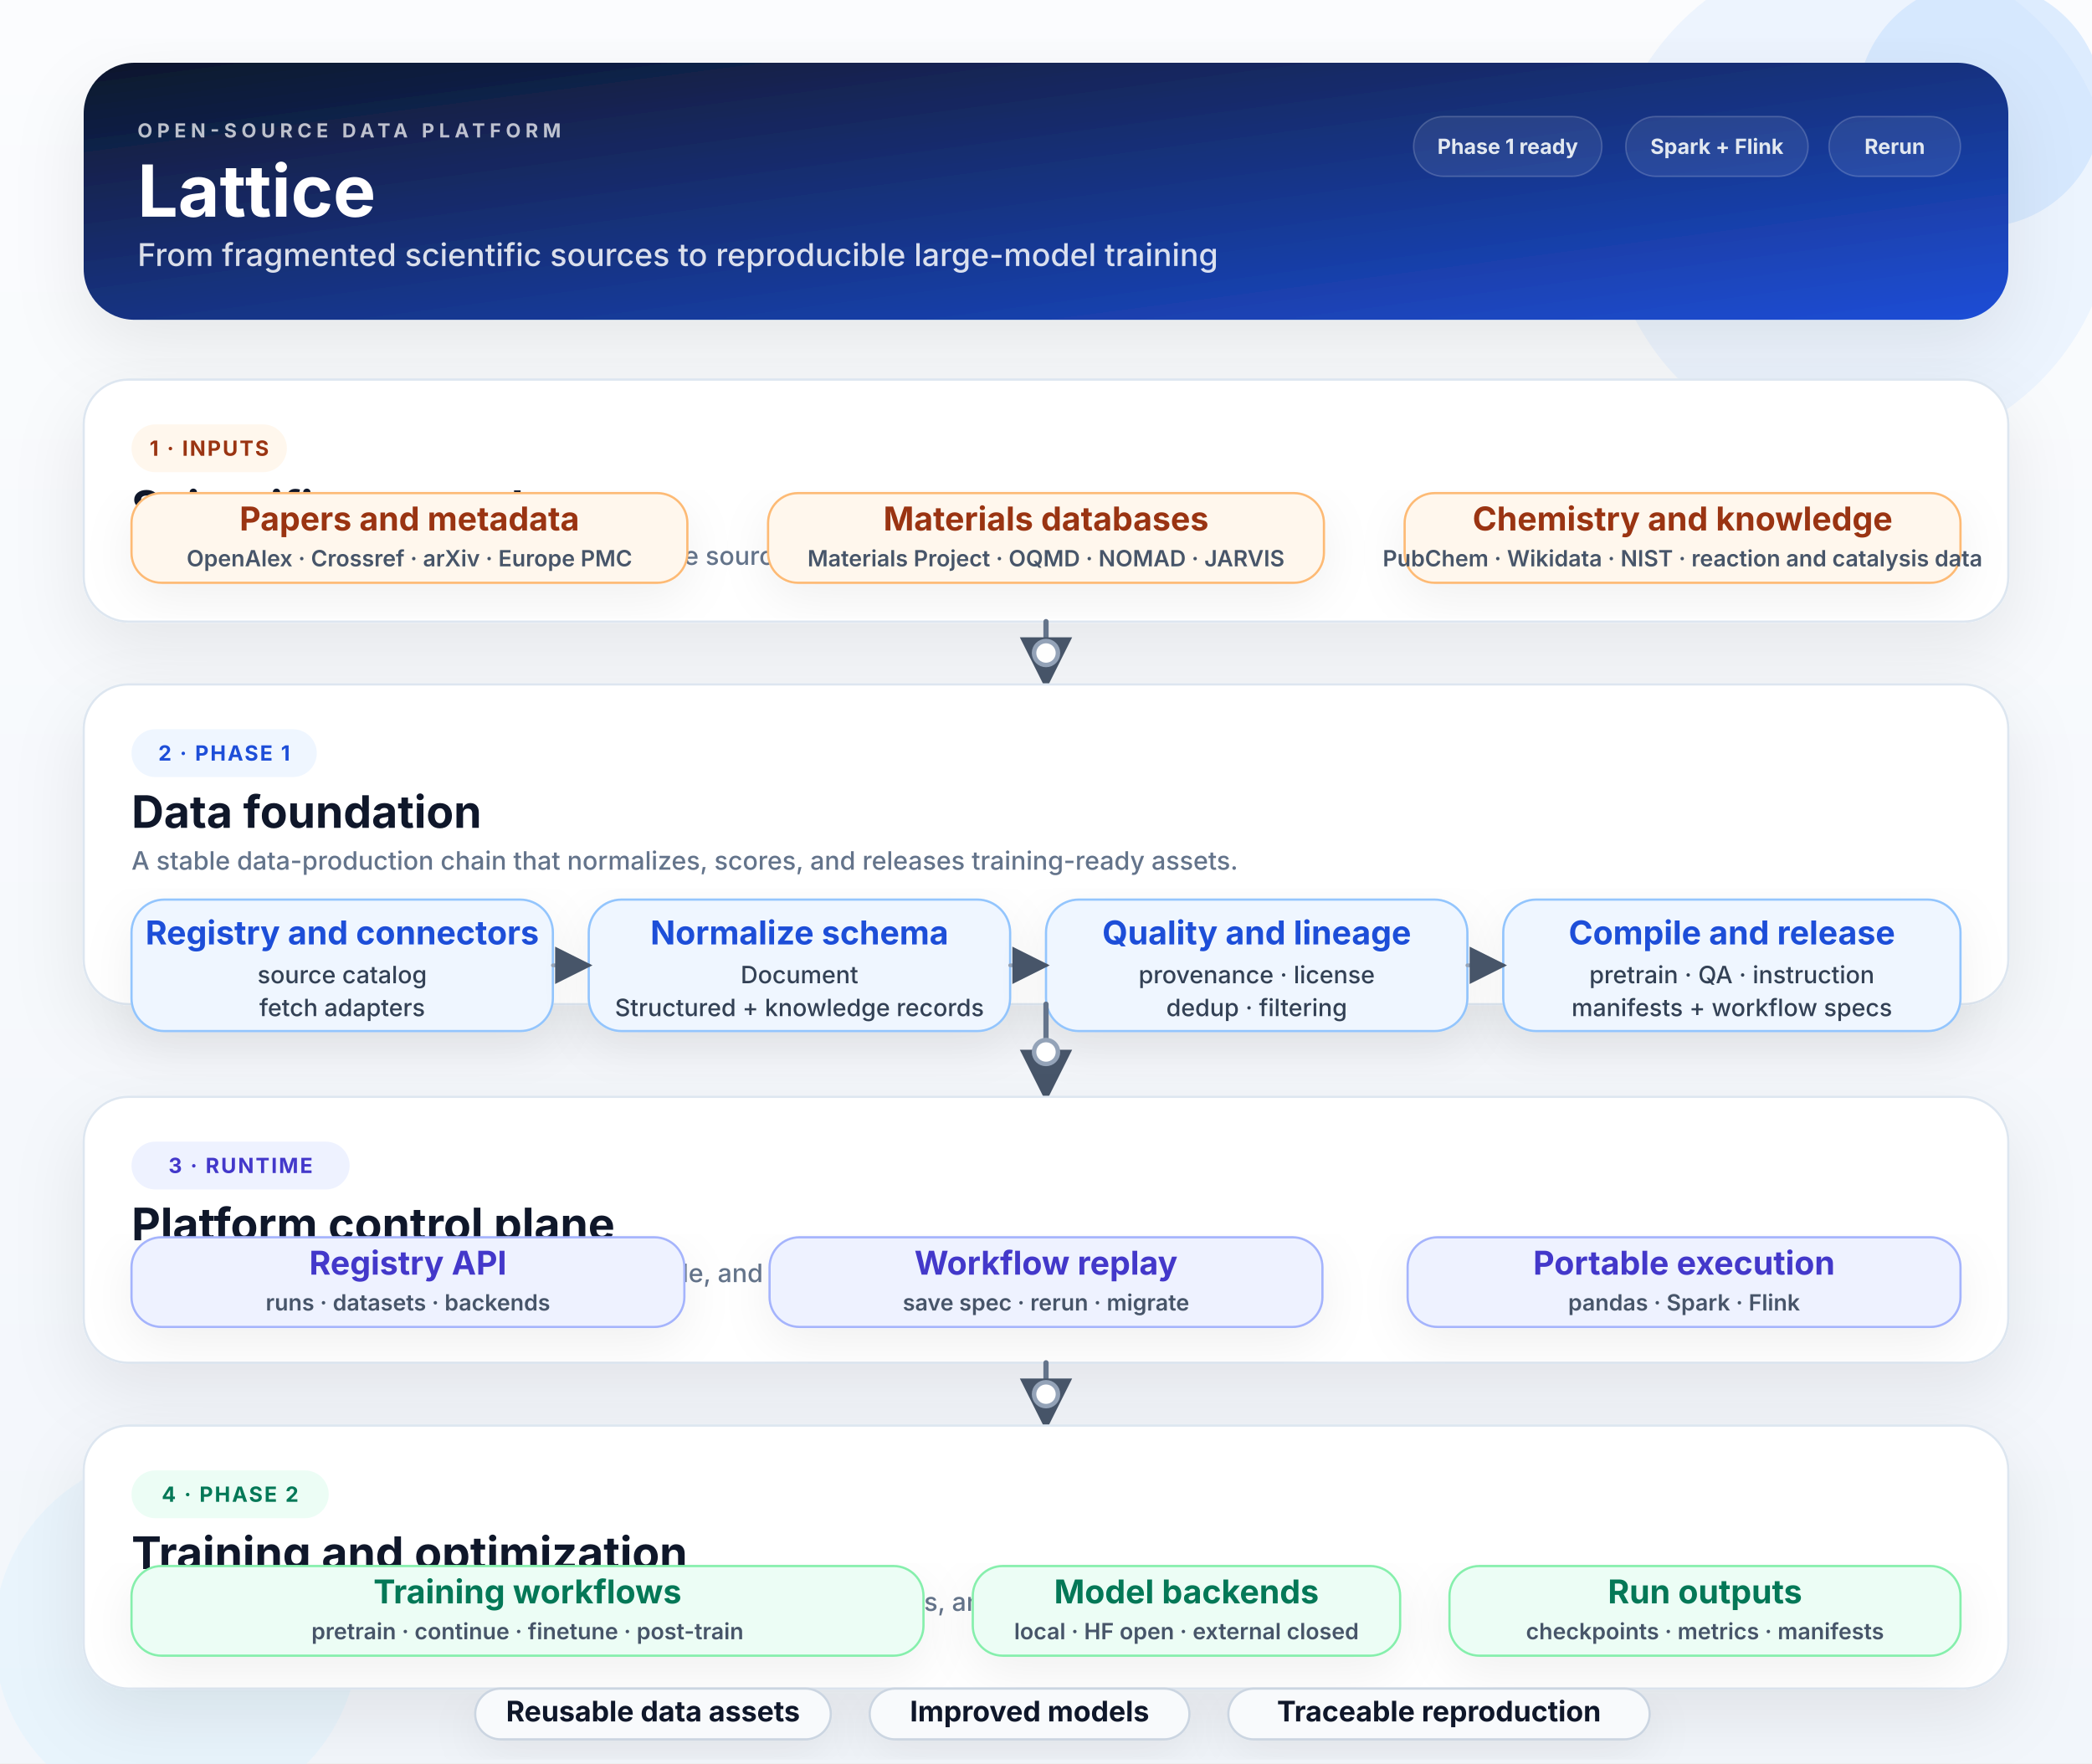
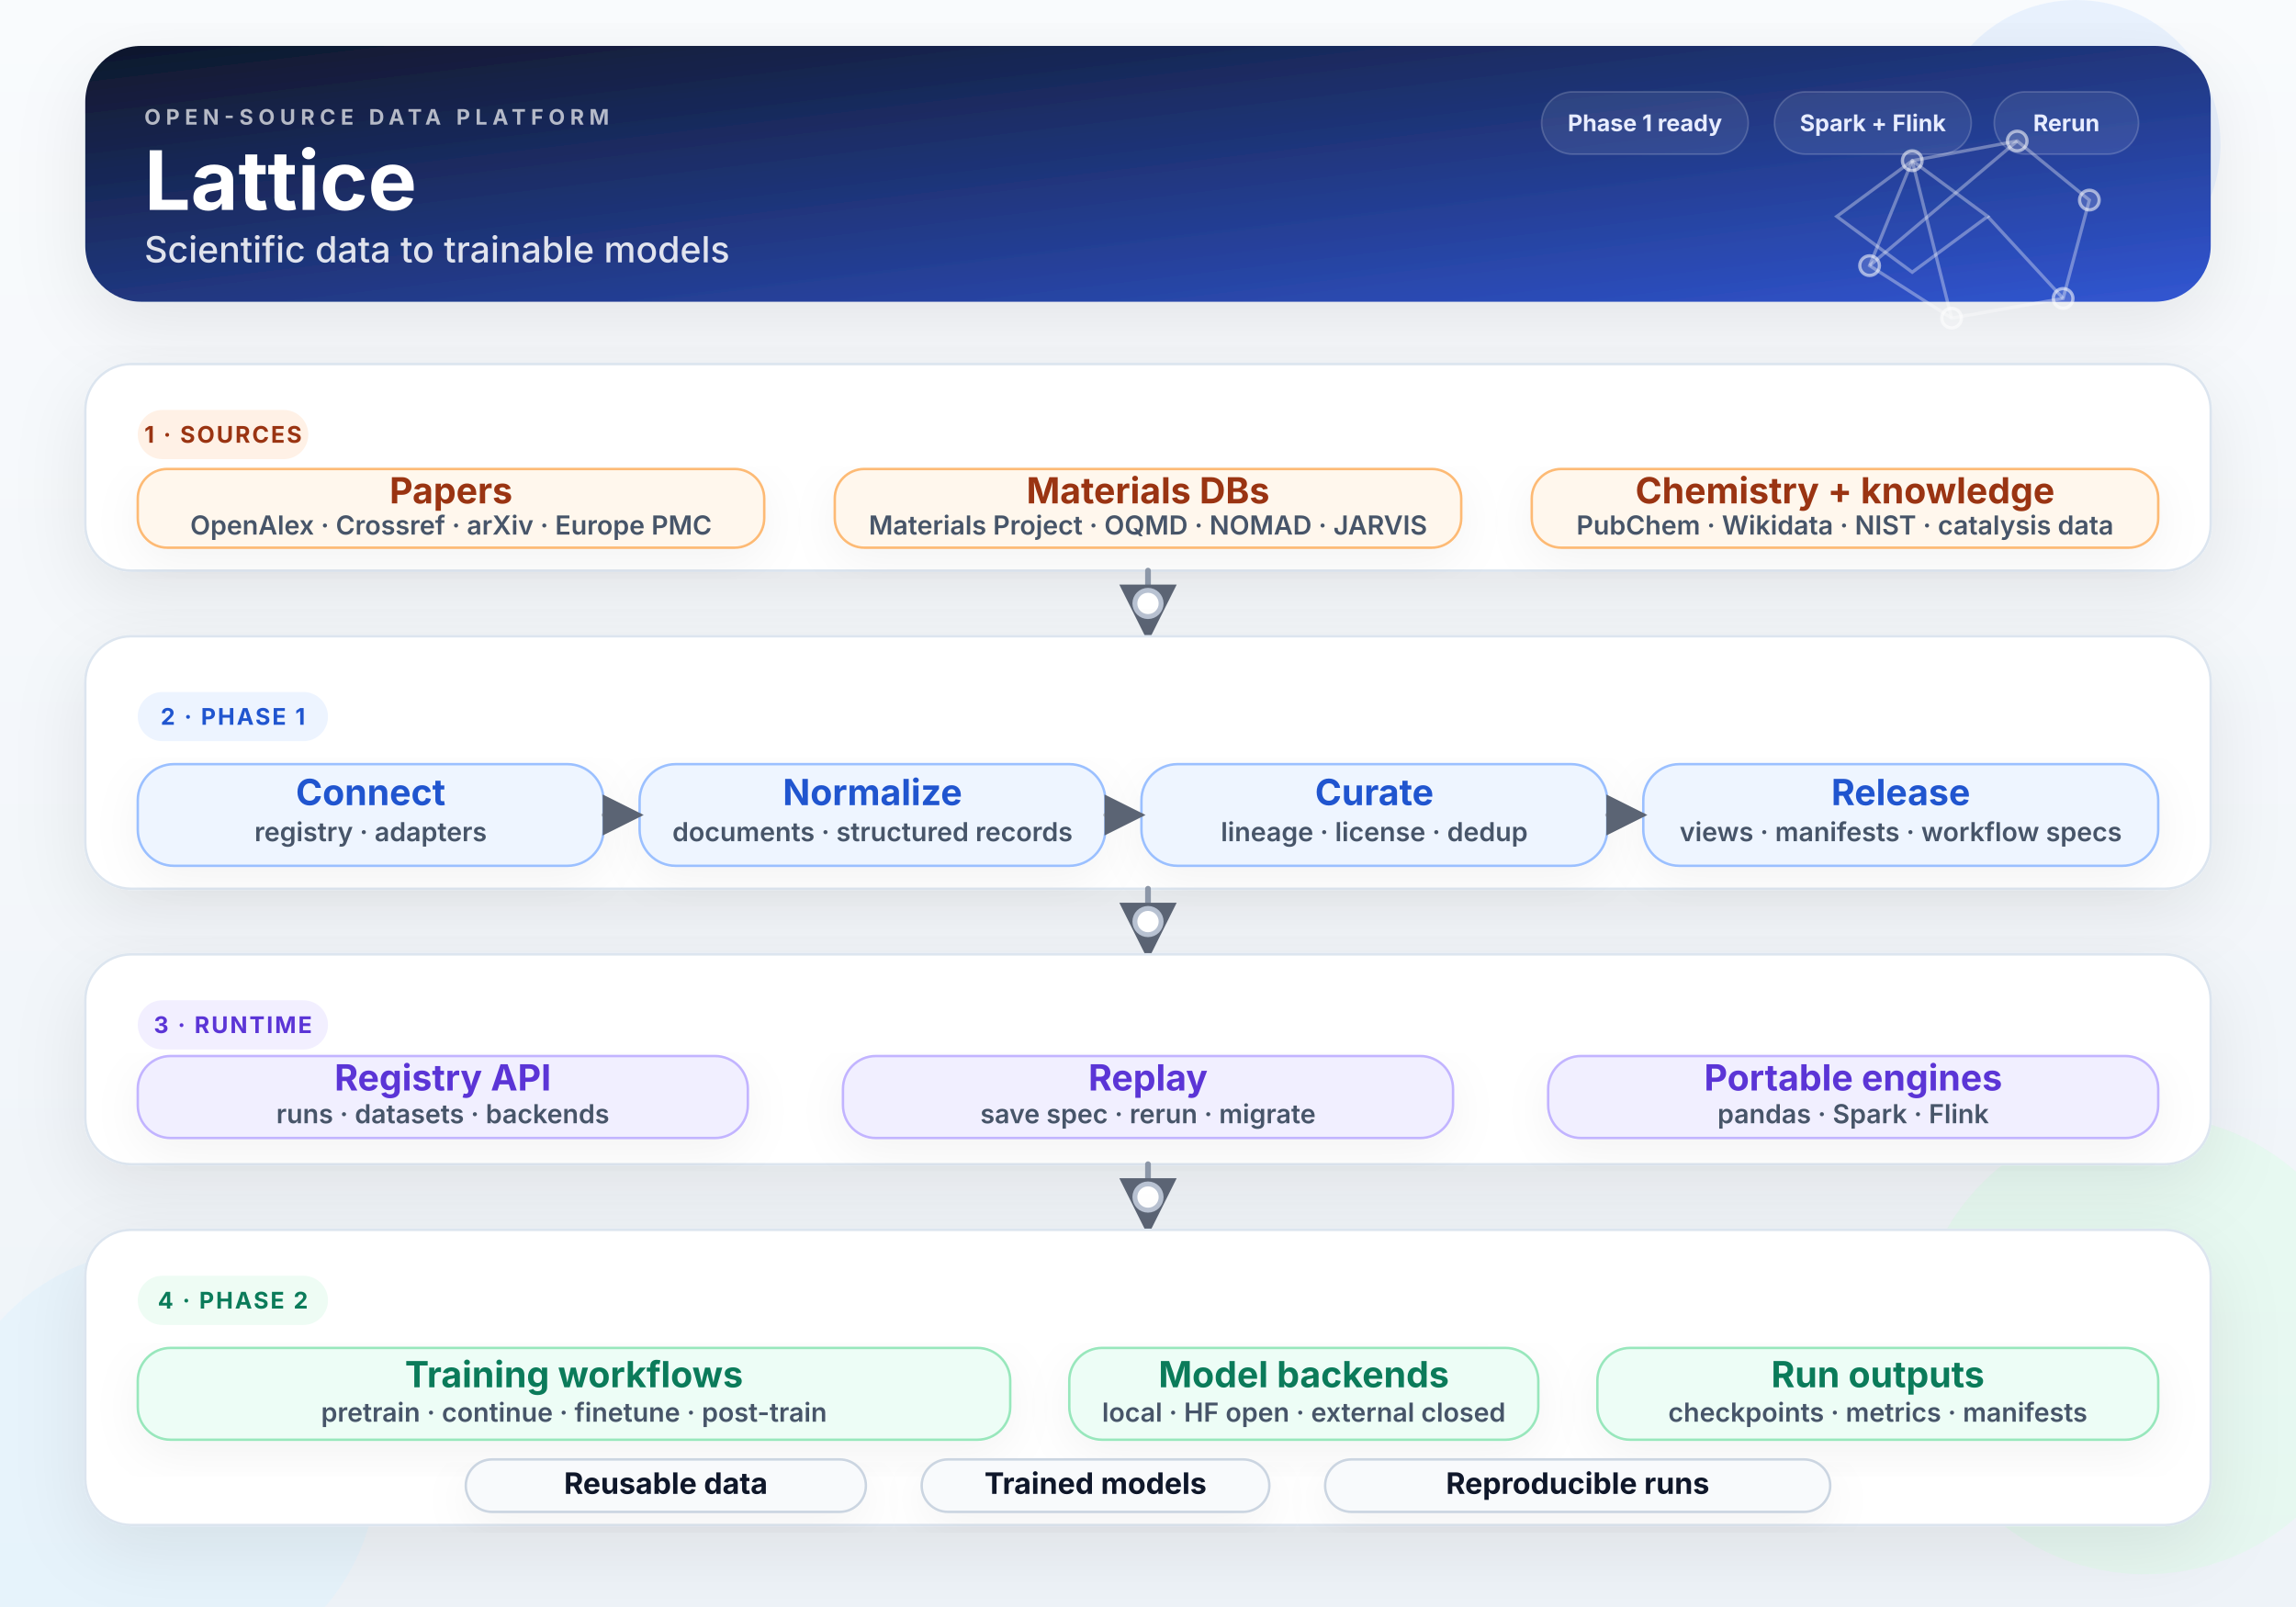
- <svg xmlns="http://www.w3.org/2000/svg" viewBox="0 0 1400 1180" role="img" aria-labelledby="title desc">
+ <svg xmlns="http://www.w3.org/2000/svg" viewBox="0 0 1400 980" role="img" aria-labelledby="title desc">
  <defs>
-     <linearGradient id="pageBg" x1="0" y1="0" x2="0" y2="1">
-       <stop offset="0%" stop-color="#fbfcfe" />
-       <stop offset="100%" stop-color="#f2f6fb" />
+     <linearGradient id="bg" x1="0" y1="0" x2="0" y2="1">
+       <stop offset="0%" stop-color="#f9fbfd" />
+       <stop offset="100%" stop-color="#eef3f8" />
    </linearGradient>
-     <linearGradient id="heroBg" x1="0" y1="0" x2="1" y2="1">
+     <linearGradient id="hero" x1="0" y1="0" x2="1" y2="1">
      <stop offset="0%" stop-color="#0f172a" />
-       <stop offset="100%" stop-color="#1d4ed8" />
+       <stop offset="100%" stop-color="#3156d3" />
    </linearGradient>
-     <filter id="panelShadow" x="-20%" y="-20%" width="140%" height="160%">
-       <feDropShadow dx="0" dy="18" stdDeviation="24" flood-color="#0f172a" flood-opacity="0.08" />
+     <filter id="shadow" x="-20%" y="-20%" width="140%" height="160%">
+       <feDropShadow dx="0" dy="14" stdDeviation="22" flood-color="#0f172a" flood-opacity="0.08" />
    </filter>
-     <filter id="softShadow" x="-20%" y="-20%" width="140%" height="160%">
-       <feDropShadow dx="0" dy="10" stdDeviation="16" flood-color="#0f172a" flood-opacity="0.06" />
+     <filter id="soft" x="-20%" y="-20%" width="140%" height="160%">
+       <feDropShadow dx="0" dy="8" stdDeviation="14" flood-color="#0f172a" flood-opacity="0.05" />
    </filter>
    <marker id="arrow" viewBox="0 0 12 12" refX="10" refY="6" markerWidth="12" markerHeight="12" orient="auto-start-reverse">
-       <path d="M1 1 L11 6 L1 11 Z" fill="#475569" />
+       <path d="M1 1 L11 6 L1 11 Z" fill="#5b6474" />
    </marker>
    <style>
-       .kicker { font: 700 13px 'Inter', 'Segoe UI', Arial, sans-serif; letter-spacing: 0.24em; fill: rgba(255,255,255,0.72); }
-       .hero-title { font: 700 48px 'Inter', 'Segoe UI', Arial, sans-serif; fill: #ffffff; }
-       .hero-subtitle { font: 500 21px 'Inter', 'Segoe UI', Arial, sans-serif; fill: rgba(255,255,255,0.84); }
-       .pill-text { font: 700 14px 'Inter', 'Segoe UI', Arial, sans-serif; fill: #e2e8f0; }
-       .section-chip { font: 700 14px 'Inter', 'Segoe UI', Arial, sans-serif; letter-spacing: 0.08em; }
-       .section-title { font: 700 30px 'Inter', 'Segoe UI', Arial, sans-serif; fill: #0f172a; }
-       .section-copy { font: 500 17px 'Inter', 'Segoe UI', Arial, sans-serif; fill: #64748b; }
-       .card-title { font: 700 22px 'Inter', 'Segoe UI', Arial, sans-serif; }
-       .card-copy { font: 550 16px 'Inter', 'Segoe UI', Arial, sans-serif; fill: #334155; }
-       .mini-copy { font: 600 15px 'Inter', 'Segoe UI', Arial, sans-serif; fill: #475569; }
-       .outcome-text { font: 700 19px 'Inter', 'Segoe UI', Arial, sans-serif; fill: #0f172a; }
-       .panel { fill: #ffffff; stroke: #dde6f0; stroke-width: 1.5; filter: url(#panelShadow); }
-       .card { stroke-width: 1.5; filter: url(#softShadow); }
+       .hero-kicker { font: 700 13px 'Inter','Segoe UI',Arial,sans-serif; letter-spacing: 0.24em; fill: rgba(255,255,255,0.68); }
+       .hero-title { font: 700 50px 'Inter','Segoe UI',Arial,sans-serif; fill: #ffffff; }
+       .hero-sub { font: 500 22px 'Inter','Segoe UI',Arial,sans-serif; fill: rgba(255,255,255,0.86); }
+       .hero-pill { font: 700 14px 'Inter','Segoe UI',Arial,sans-serif; fill: #e7ecff; }
+       .section-chip { font: 700 14px 'Inter','Segoe UI',Arial,sans-serif; letter-spacing: 0.08em; }
+       .section-title { font: 700 29px 'Inter','Segoe UI',Arial,sans-serif; fill: #0f172a; }
+       .card-title { font: 700 22px 'Inter','Segoe UI',Arial,sans-serif; }
+       .card-copy { font: 600 16px 'Inter','Segoe UI',Arial,sans-serif; fill: #475569; }
+       .footer-chip { font: 700 18px 'Inter','Segoe UI',Arial,sans-serif; fill: #0f172a; }
+       .panel { fill: #ffffff; stroke: #dce5ef; stroke-width: 1.5; filter: url(#shadow); }
+       .card { stroke-width: 1.5; filter: url(#soft); }
      .source-card { fill: #fff7ed; stroke: #fdba74; }
-       .phase1-card { fill: #eff6ff; stroke: #93c5fd; }
-       .runtime-card { fill: #eef2ff; stroke: #a5b4fc; }
-       .phase2-card { fill: #ecfdf5; stroke: #86efac; }
-       .outcome-card { fill: #f8fafc; stroke: #cbd5e1; }
+       .phase1-card { fill: #eef5ff; stroke: #9bc0ff; }
+       .runtime-card { fill: #f1efff; stroke: #c2b4ff; }
+       .phase2-card { fill: #edfdf6; stroke: #98e7bc; }
+       .out-card { fill: #f8fafc; stroke: #cbd5e1; }
      .source-text { fill: #9a3412; }
-       .phase1-text { fill: #1d4ed8; }
-       .runtime-text { fill: #4338ca; }
-       .phase2-text { fill: #047857; }
-       .arrow { stroke: #64748b; stroke-width: 3.5; fill: none; marker-end: url(#arrow); stroke-linecap: round; }
-       .inline-arrow { stroke: #94a3b8; stroke-width: 2.5; fill: none; marker-end: url(#arrow); stroke-linecap: round; }
-       .node { fill: #ffffff; stroke: #cbd5e1; stroke-width: 2; }
+       .phase1-text { fill: #2055cf; }
+       .runtime-text { fill: #5b35d6; }
+       .phase2-text { fill: #0b7b5a; }
+       .line { stroke: #8c97a8; stroke-width: 3.5; fill: none; marker-end: url(#arrow); stroke-linecap: round; }
+       .inline { stroke: #a8b2c1; stroke-width: 2.5; fill: none; marker-end: url(#arrow); stroke-linecap: round; }
+       .node { fill: #ffffff; stroke: #b8c2d2; stroke-width: 3; }
+       .crystal { stroke: rgba(255,255,255,0.34); stroke-width: 2; fill: none; }
+       .crystal-node { fill: rgba(255,255,255,0.15); stroke: rgba(255,255,255,0.55); stroke-width: 2; }
    </style>
  </defs>
-   <rect width="1400" height="1180" fill="url(#pageBg)" />
-   <circle cx="1245" cy="135" r="170" fill="#dbeafe" opacity="0.45" />
-   <circle cx="1325" cy="70" r="82" fill="#bfdbfe" opacity="0.5" />
-   <circle cx="118" cy="1095" r="122" fill="#e0f2fe" opacity="0.55" />
-   <rect x="56" y="42" width="1288" height="172" rx="34" fill="url(#heroBg)" filter="url(#panelShadow)" />
-   <text x="92" y="92" class="kicker">OPEN-SOURCE DATA PLATFORM</text>
-   <text x="92" y="145" class="hero-title">Lattice</text>
-   <text x="92" y="178" class="hero-subtitle">From fragmented scientific sources to reproducible large-model training</text>
-   <rect x="946" y="78" width="126" height="40" rx="20" fill="rgba(255,255,255,0.08)" stroke="rgba(255,255,255,0.18)" />
-   <text x="1009" y="103" text-anchor="middle" class="pill-text">Phase 1 ready</text>
-   <rect x="1088" y="78" width="122" height="40" rx="20" fill="rgba(255,255,255,0.08)" stroke="rgba(255,255,255,0.18)" />
-   <text x="1149" y="103" text-anchor="middle" class="pill-text">Spark + Flink</text>
-   <rect x="1224" y="78" width="88" height="40" rx="20" fill="rgba(255,255,255,0.08)" stroke="rgba(255,255,255,0.18)" />
-   <text x="1268" y="103" text-anchor="middle" class="pill-text">Rerun</text>
-   <rect x="56" y="254" width="1288" height="162" rx="30" class="panel" />
-   <rect x="88" y="284" width="104" height="32" rx="16" fill="#fff7ed" />
-   <text x="140" y="305" text-anchor="middle" class="section-chip source-text">1 · INPUTS</text>
-   <text x="88" y="350" class="section-title">Scientific source layer</text>
-   <text x="88" y="378" class="section-copy">Lattice starts from raw, fragmented knowledge sources rather than pre-made training sets.</text>
-   <rect x="88" y="330" width="372" height="60" rx="20" class="card source-card" />
-   <text x="274" y="355" text-anchor="middle" class="card-title source-text">Papers and metadata</text>
-   <text x="274" y="379" text-anchor="middle" class="mini-copy">OpenAlex · Crossref · arXiv · Europe PMC</text>
-   <rect x="514" y="330" width="372" height="60" rx="20" class="card source-card" />
-   <text x="700" y="355" text-anchor="middle" class="card-title source-text">Materials databases</text>
-   <text x="700" y="379" text-anchor="middle" class="mini-copy">Materials Project · OQMD · NOMAD · JARVIS</text>
-   <rect x="940" y="330" width="372" height="60" rx="20" class="card source-card" />
-   <text x="1126" y="355" text-anchor="middle" class="card-title source-text">Chemistry and knowledge</text>
-   <text x="1126" y="379" text-anchor="middle" class="mini-copy">PubChem · Wikidata · NIST · reaction and catalysis data</text>
-   <line x1="700" y1="416" x2="700" y2="458" class="arrow" />
-   <circle cx="700" cy="437" r="8" fill="#ffffff" stroke="#94a3b8" stroke-width="3" />
-   <rect x="56" y="458" width="1288" height="214" rx="30" class="panel" />
-   <rect x="88" y="488" width="124" height="32" rx="16" fill="#eff6ff" />
-   <text x="150" y="509" text-anchor="middle" class="section-chip phase1-text">2 · PHASE 1</text>
-   <text x="88" y="554" class="section-title">Data foundation</text>
-   <text x="88" y="582" class="section-copy">A stable data-production chain that normalizes, scores, and releases training-ready assets.</text>
-   <rect x="88" y="602" width="282" height="88" rx="22" class="card phase1-card" />
-   <text x="229" y="632" text-anchor="middle" class="card-title phase1-text">Registry and connectors</text>
-   <text x="229" y="658" text-anchor="middle" class="card-copy">source catalog</text>
-   <text x="229" y="680" text-anchor="middle" class="card-copy">fetch adapters</text>
-   <rect x="394" y="602" width="282" height="88" rx="22" class="card phase1-card" />
-   <text x="535" y="632" text-anchor="middle" class="card-title phase1-text">Normalize schema</text>
-   <text x="535" y="658" text-anchor="middle" class="card-copy">Document</text>
-   <text x="535" y="680" text-anchor="middle" class="card-copy">Structured + knowledge records</text>
-   <rect x="700" y="602" width="282" height="88" rx="22" class="card phase1-card" />
-   <text x="841" y="632" text-anchor="middle" class="card-title phase1-text">Quality and lineage</text>
-   <text x="841" y="658" text-anchor="middle" class="card-copy">provenance · license</text>
-   <text x="841" y="680" text-anchor="middle" class="card-copy">dedup · filtering</text>
-   <rect x="1006" y="602" width="306" height="88" rx="22" class="card phase1-card" />
-   <text x="1159" y="632" text-anchor="middle" class="card-title phase1-text">Compile and release</text>
-   <text x="1159" y="658" text-anchor="middle" class="card-copy">pretrain · QA · instruction</text>
-   <text x="1159" y="680" text-anchor="middle" class="card-copy">manifests + workflow specs</text>
-   <line x1="370" y1="646" x2="394" y2="646" class="inline-arrow" />
-   <line x1="676" y1="646" x2="700" y2="646" class="inline-arrow" />
-   <line x1="982" y1="646" x2="1006" y2="646" class="inline-arrow" />
-   <line x1="700" y1="672" x2="700" y2="734" class="arrow" />
-   <circle cx="700" cy="704" r="8" fill="#ffffff" stroke="#94a3b8" stroke-width="3" />
-   <rect x="56" y="734" width="1288" height="178" rx="30" class="panel" />
-   <rect x="88" y="764" width="146" height="32" rx="16" fill="#eef2ff" />
-   <text x="161" y="785" text-anchor="middle" class="section-chip runtime-text">3 · RUNTIME</text>
-   <text x="88" y="830" class="section-title">Platform control plane</text>
-   <text x="88" y="858" class="section-copy">The layer that makes jobs traceable, replayable, and portable across engines.</text>
-   <rect x="88" y="828" width="370" height="60" rx="20" class="card runtime-card" />
-   <text x="273" y="853" text-anchor="middle" class="card-title runtime-text">Registry API</text>
-   <text x="273" y="877" text-anchor="middle" class="mini-copy">runs · datasets · backends</text>
-   <rect x="515" y="828" width="370" height="60" rx="20" class="card runtime-card" />
-   <text x="700" y="853" text-anchor="middle" class="card-title runtime-text">Workflow replay</text>
-   <text x="700" y="877" text-anchor="middle" class="mini-copy">save spec · rerun · migrate</text>
-   <rect x="942" y="828" width="370" height="60" rx="20" class="card runtime-card" />
-   <text x="1127" y="853" text-anchor="middle" class="card-title runtime-text">Portable execution</text>
-   <text x="1127" y="877" text-anchor="middle" class="mini-copy">pandas · Spark · Flink</text>
-   <line x1="700" y1="912" x2="700" y2="954" class="arrow" />
-   <circle cx="700" cy="933" r="8" fill="#ffffff" stroke="#94a3b8" stroke-width="3" />
-   <rect x="56" y="954" width="1288" height="176" rx="30" class="panel" />
-   <rect x="88" y="984" width="132" height="32" rx="16" fill="#ecfdf5" />
-   <text x="154" y="1005" text-anchor="middle" class="section-chip phase2-text">4 · PHASE 2</text>
-   <text x="88" y="1050" class="section-title">Training and optimization</text>
-   <text x="88" y="1078" class="section-copy">The data foundation feeds executable workflows, model backends, and reproducible outputs.</text>
-   <rect x="88" y="1048" width="530" height="60" rx="20" class="card phase2-card" />
-   <text x="353" y="1073" text-anchor="middle" class="card-title phase2-text">Training workflows</text>
-   <text x="353" y="1097" text-anchor="middle" class="mini-copy">pretrain · continue · finetune · post-train</text>
-   <rect x="651" y="1048" width="286" height="60" rx="20" class="card phase2-card" />
-   <text x="794" y="1073" text-anchor="middle" class="card-title phase2-text">Model backends</text>
-   <text x="794" y="1097" text-anchor="middle" class="mini-copy">local · HF open · external closed</text>
-   <rect x="970" y="1048" width="342" height="60" rx="20" class="card phase2-card" />
-   <text x="1141" y="1073" text-anchor="middle" class="card-title phase2-text">Run outputs</text>
-   <text x="1141" y="1097" text-anchor="middle" class="mini-copy">checkpoints · metrics · manifests</text>
-   <rect x="56" y="1138" width="1288" height="26" rx="13" fill="#ffffff" opacity="0" />
-   <rect x="318" y="1130" width="238" height="34" rx="17" class="card outcome-card" />
-   <text x="437" y="1152" text-anchor="middle" class="outcome-text">Reusable data assets</text>
-   <rect x="582" y="1130" width="214" height="34" rx="17" class="card outcome-card" />
-   <text x="689" y="1152" text-anchor="middle" class="outcome-text">Improved models</text>
-   <rect x="822" y="1130" width="282" height="34" rx="17" class="card outcome-card" />
-   <text x="963" y="1152" text-anchor="middle" class="outcome-text">Traceable reproduction</text>
+   <rect width="1400" height="980" fill="url(#bg)" />
+   <circle cx="1266" cy="88" r="88" fill="#dbeafe" opacity="0.55" />
+   <circle cx="1308" cy="820" r="140" fill="#dcfce7" opacity="0.45" />
+   <circle cx="98" cy="894" r="132" fill="#e0f2fe" opacity="0.55" />
+   <rect x="52" y="28" width="1296" height="156" rx="34" fill="url(#hero)" filter="url(#shadow)" />
+   <text x="88" y="76" class="hero-kicker">OPEN-SOURCE DATA PLATFORM</text>
+   <text x="88" y="128" class="hero-title">Lattice</text>
+   <text x="88" y="160" class="hero-sub">Scientific data to trainable models</text>
+   <rect x="940" y="56" width="126" height="38" rx="19" fill="rgba(255,255,255,0.08)" stroke="rgba(255,255,255,0.18)" />
+   <text x="1003" y="80" text-anchor="middle" class="hero-pill">Phase 1 ready</text>
+   <rect x="1082" y="56" width="120" height="38" rx="19" fill="rgba(255,255,255,0.08)" stroke="rgba(255,255,255,0.18)" />
+   <text x="1142" y="80" text-anchor="middle" class="hero-pill">Spark + Flink</text>
+   <rect x="1216" y="56" width="88" height="38" rx="19" fill="rgba(255,255,255,0.08)" stroke="rgba(255,255,255,0.18)" />
+   <text x="1260" y="80" text-anchor="middle" class="hero-pill">Rerun</text>
+   <path d="M1120 132 L1166 98 L1212 132 L1166 166 Z" class="crystal" />
+   <path d="M1166 98 L1230 86 L1274 122 L1258 182 L1190 194 L1140 162 Z" class="crystal" />
+   <line x1="1166" y1="98" x2="1190" y2="194" class="crystal" />
+   <line x1="1230" y1="86" x2="1140" y2="162" class="crystal" />
+   <line x1="1212" y1="132" x2="1258" y2="182" class="crystal" />
+   <circle cx="1166" cy="98" r="6" class="crystal-node" />
+   <circle cx="1230" cy="86" r="6" class="crystal-node" />
+   <circle cx="1274" cy="122" r="6" class="crystal-node" />
+   <circle cx="1258" cy="182" r="6" class="crystal-node" />
+   <circle cx="1190" cy="194" r="6" class="crystal-node" />
+   <circle cx="1140" cy="162" r="6" class="crystal-node" />
+   <rect x="52" y="222" width="1296" height="126" rx="28" class="panel" />
+   <rect x="84" y="250" width="104" height="30" rx="15" fill="#fff1e6" />
+   <text x="136" y="270" text-anchor="middle" class="section-chip source-text">1 · SOURCES</text>
+   <rect x="84" y="286" width="382" height="48" rx="18" class="card source-card" />
+   <text x="275" y="307" text-anchor="middle" class="card-title source-text">Papers</text>
+   <text x="275" y="326" text-anchor="middle" class="card-copy">OpenAlex · Crossref · arXiv · Europe PMC</text>
+   <rect x="509" y="286" width="382" height="48" rx="18" class="card source-card" />
+   <text x="700" y="307" text-anchor="middle" class="card-title source-text">Materials DBs</text>
+   <text x="700" y="326" text-anchor="middle" class="card-copy">Materials Project · OQMD · NOMAD · JARVIS</text>
+   <rect x="934" y="286" width="382" height="48" rx="18" class="card source-card" />
+   <text x="1125" y="307" text-anchor="middle" class="card-title source-text">Chemistry + knowledge</text>
+   <text x="1125" y="326" text-anchor="middle" class="card-copy">PubChem · Wikidata · NIST · catalysis data</text>
+   <line x1="700" y1="348" x2="700" y2="388" class="line" />
+   <circle cx="700" cy="368" r="8" class="node" />
+   <rect x="52" y="388" width="1296" height="154" rx="28" class="panel" />
+   <rect x="84" y="422" width="116" height="30" rx="15" fill="#edf4ff" />
+   <text x="142" y="442" text-anchor="middle" class="section-chip phase1-text">2 · PHASE 1</text>
+   <rect x="84" y="466" width="284" height="62" rx="22" class="card phase1-card" />
+   <text x="226" y="491" text-anchor="middle" class="card-title phase1-text">Connect</text>
+   <text x="226" y="513" text-anchor="middle" class="card-copy">registry · adapters</text>
+   <rect x="390" y="466" width="284" height="62" rx="22" class="card phase1-card" />
+   <text x="532" y="491" text-anchor="middle" class="card-title phase1-text">Normalize</text>
+   <text x="532" y="513" text-anchor="middle" class="card-copy">documents · structured records</text>
+   <rect x="696" y="466" width="284" height="62" rx="22" class="card phase1-card" />
+   <text x="838" y="491" text-anchor="middle" class="card-title phase1-text">Curate</text>
+   <text x="838" y="513" text-anchor="middle" class="card-copy">lineage · license · dedup</text>
+   <rect x="1002" y="466" width="314" height="62" rx="22" class="card phase1-card" />
+   <text x="1159" y="491" text-anchor="middle" class="card-title phase1-text">Release</text>
+   <text x="1159" y="513" text-anchor="middle" class="card-copy">views · manifests · workflow specs</text>
+   <line x1="368" y1="497" x2="390" y2="497" class="inline" />
+   <line x1="674" y1="497" x2="696" y2="497" class="inline" />
+   <line x1="980" y1="497" x2="1002" y2="497" class="inline" />
+   <line x1="700" y1="542" x2="700" y2="582" class="line" />
+   <circle cx="700" cy="562" r="8" class="node" />
+   <rect x="52" y="582" width="1296" height="128" rx="28" class="panel" />
+   <rect x="84" y="610" width="116" height="30" rx="15" fill="#f2efff" />
+   <text x="142" y="630" text-anchor="middle" class="section-chip runtime-text">3 · RUNTIME</text>
+   <rect x="84" y="644" width="372" height="50" rx="20" class="card runtime-card" />
+   <text x="270" y="665" text-anchor="middle" class="card-title runtime-text">Registry API</text>
+   <text x="270" y="685" text-anchor="middle" class="card-copy">runs · datasets · backends</text>
+   <rect x="514" y="644" width="372" height="50" rx="20" class="card runtime-card" />
+   <text x="700" y="665" text-anchor="middle" class="card-title runtime-text">Replay</text>
+   <text x="700" y="685" text-anchor="middle" class="card-copy">save spec · rerun · migrate</text>
+   <rect x="944" y="644" width="372" height="50" rx="20" class="card runtime-card" />
+   <text x="1130" y="665" text-anchor="middle" class="card-title runtime-text">Portable engines</text>
+   <text x="1130" y="685" text-anchor="middle" class="card-copy">pandas · Spark · Flink</text>
+   <line x1="700" y1="710" x2="700" y2="750" class="line" />
+   <circle cx="700" cy="730" r="8" class="node" />
+   <rect x="52" y="750" width="1296" height="180" rx="28" class="panel" />
+   <rect x="84" y="778" width="116" height="30" rx="15" fill="#eefcf4" />
+   <text x="142" y="798" text-anchor="middle" class="section-chip phase2-text">4 · PHASE 2</text>
+   <rect x="84" y="822" width="532" height="56" rx="20" class="card phase2-card" />
+   <text x="350" y="846" text-anchor="middle" class="card-title phase2-text">Training workflows</text>
+   <text x="350" y="867" text-anchor="middle" class="card-copy">pretrain · continue · finetune · post-train</text>
+   <rect x="652" y="822" width="286" height="56" rx="20" class="card phase2-card" />
+   <text x="795" y="846" text-anchor="middle" class="card-title phase2-text">Model backends</text>
+   <text x="795" y="867" text-anchor="middle" class="card-copy">local · HF open · external closed</text>
+   <rect x="974" y="822" width="342" height="56" rx="20" class="card phase2-card" />
+   <text x="1145" y="846" text-anchor="middle" class="card-title phase2-text">Run outputs</text>
+   <text x="1145" y="867" text-anchor="middle" class="card-copy">checkpoints · metrics · manifests</text>
+   <rect x="284" y="890" width="244" height="32" rx="16" class="card out-card" />
+   <text x="406" y="911" text-anchor="middle" class="footer-chip">Reusable data</text>
+   <rect x="562" y="890" width="212" height="32" rx="16" class="card out-card" />
+   <text x="668" y="911" text-anchor="middle" class="footer-chip">Trained models</text>
+   <rect x="808" y="890" width="308" height="32" rx="16" class="card out-card" />
+   <text x="962" y="911" text-anchor="middle" class="footer-chip">Reproducible runs</text>
</svg>
